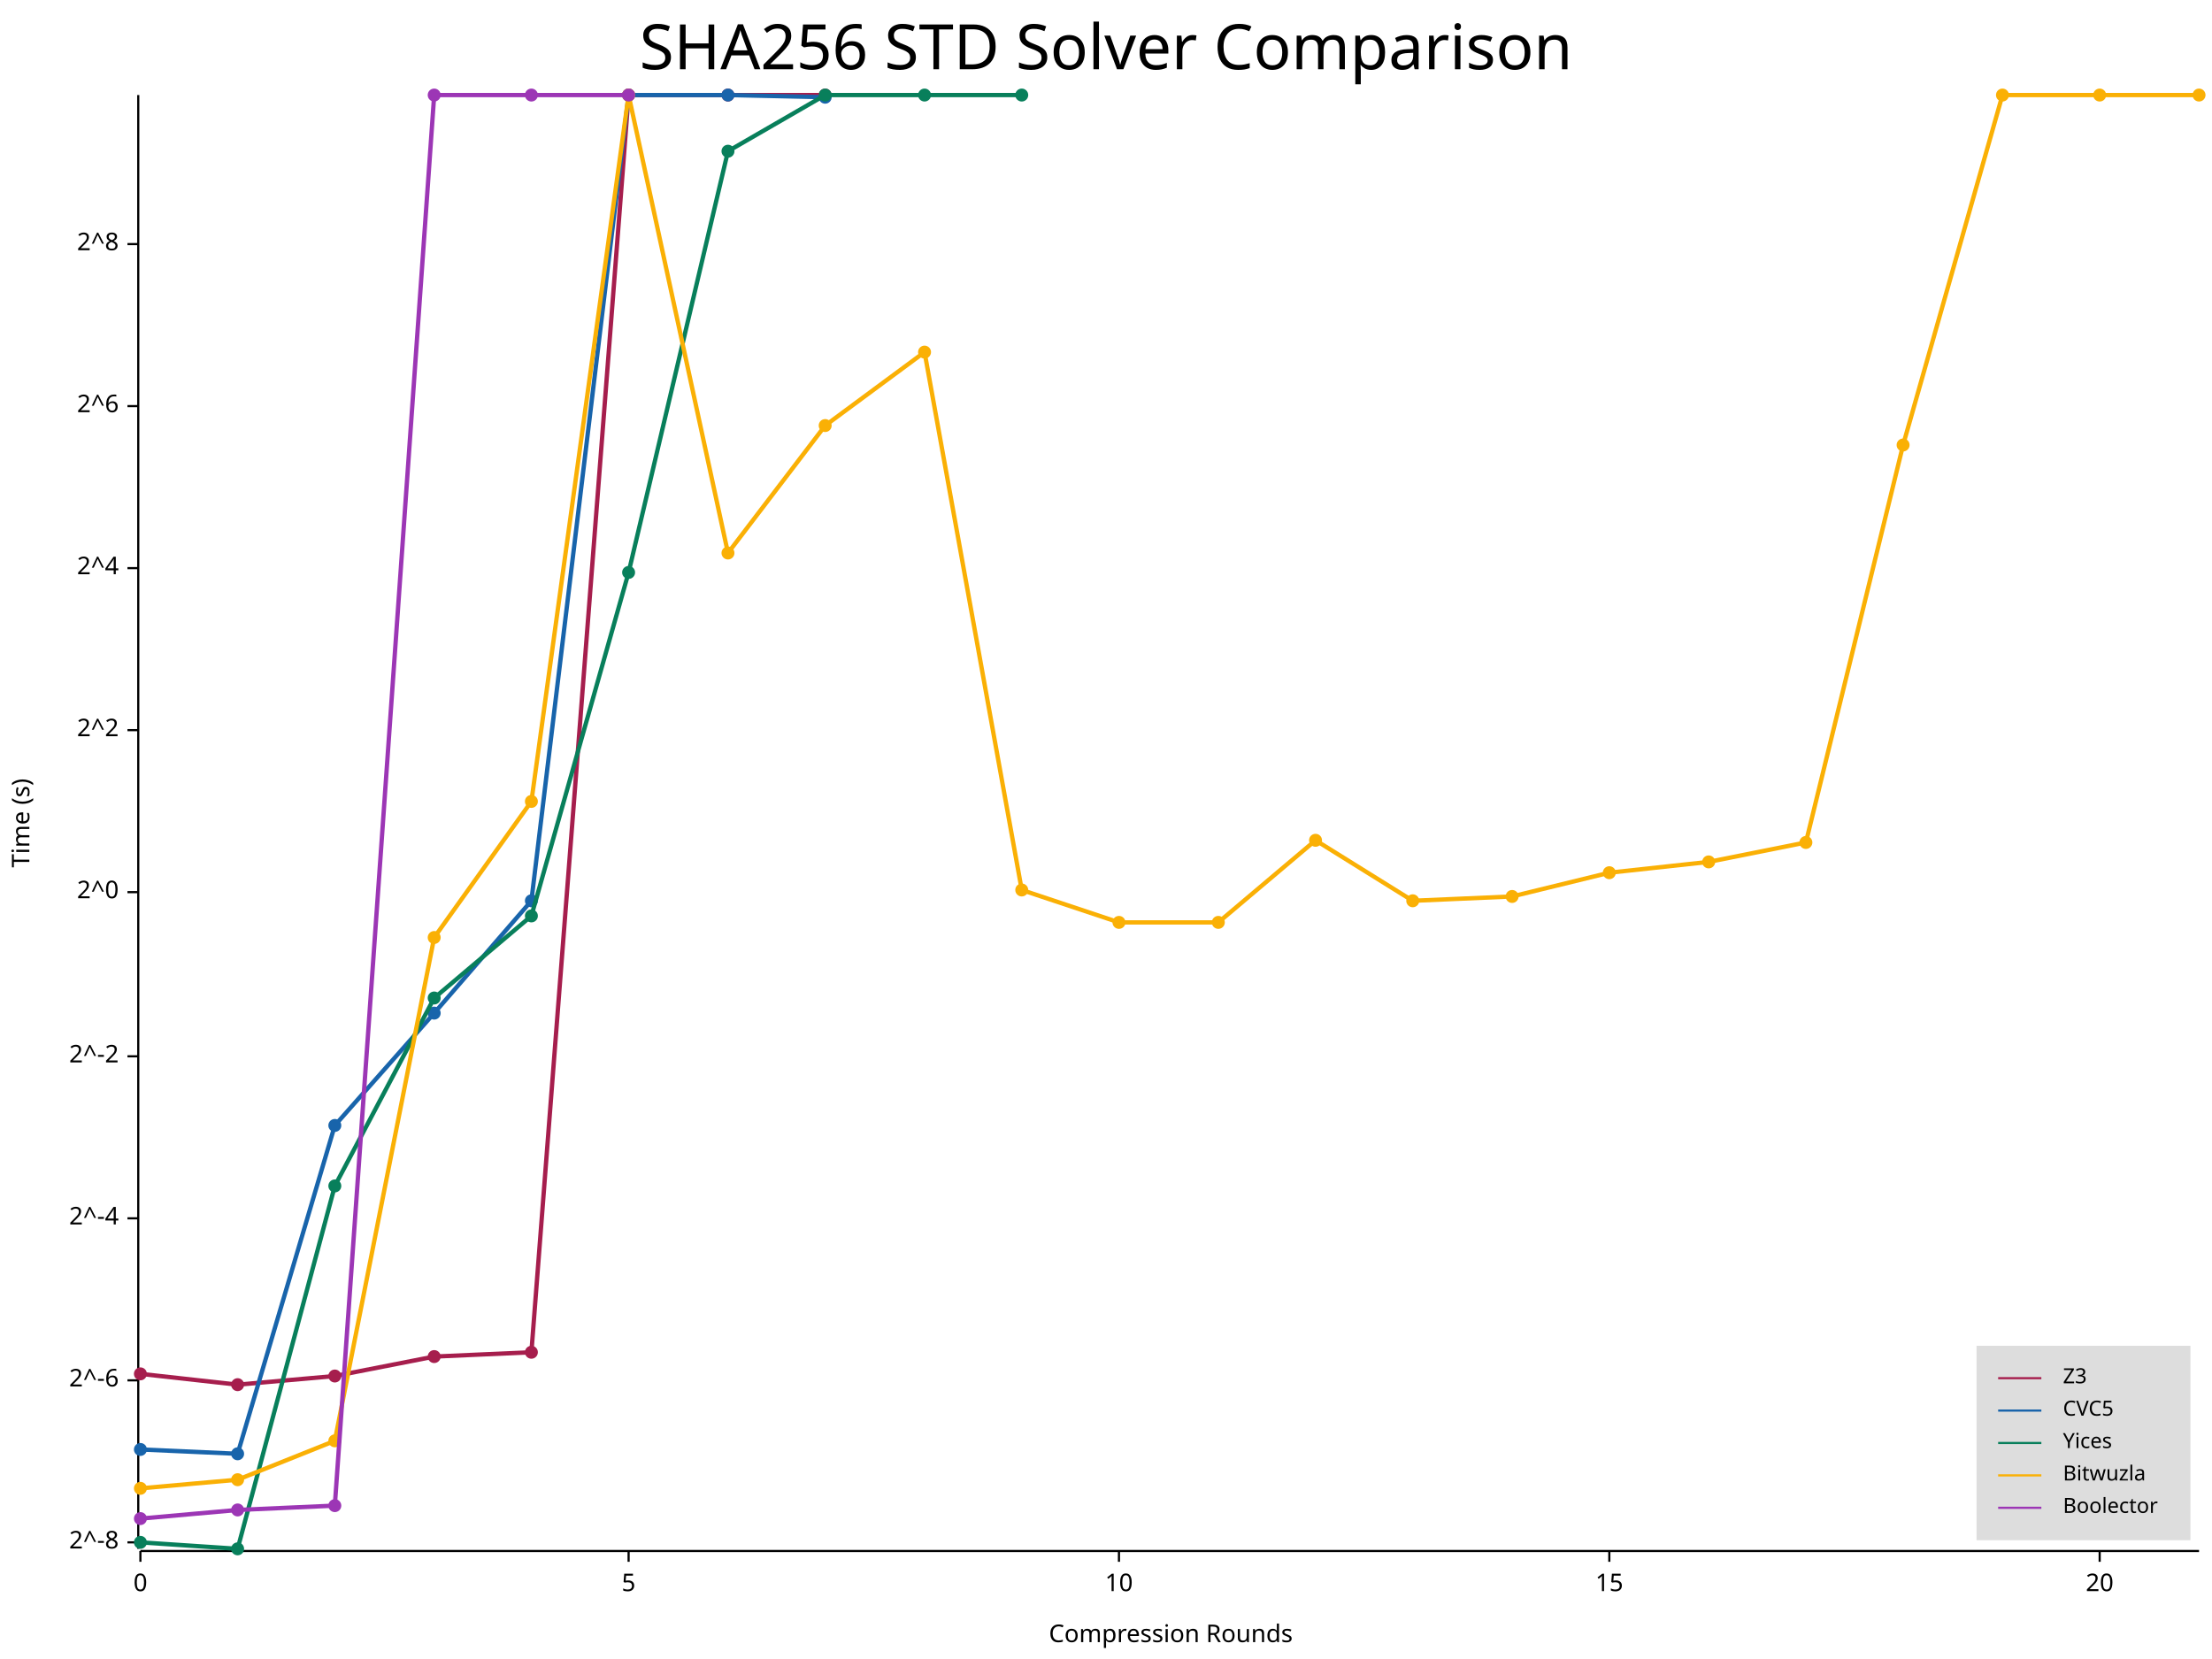
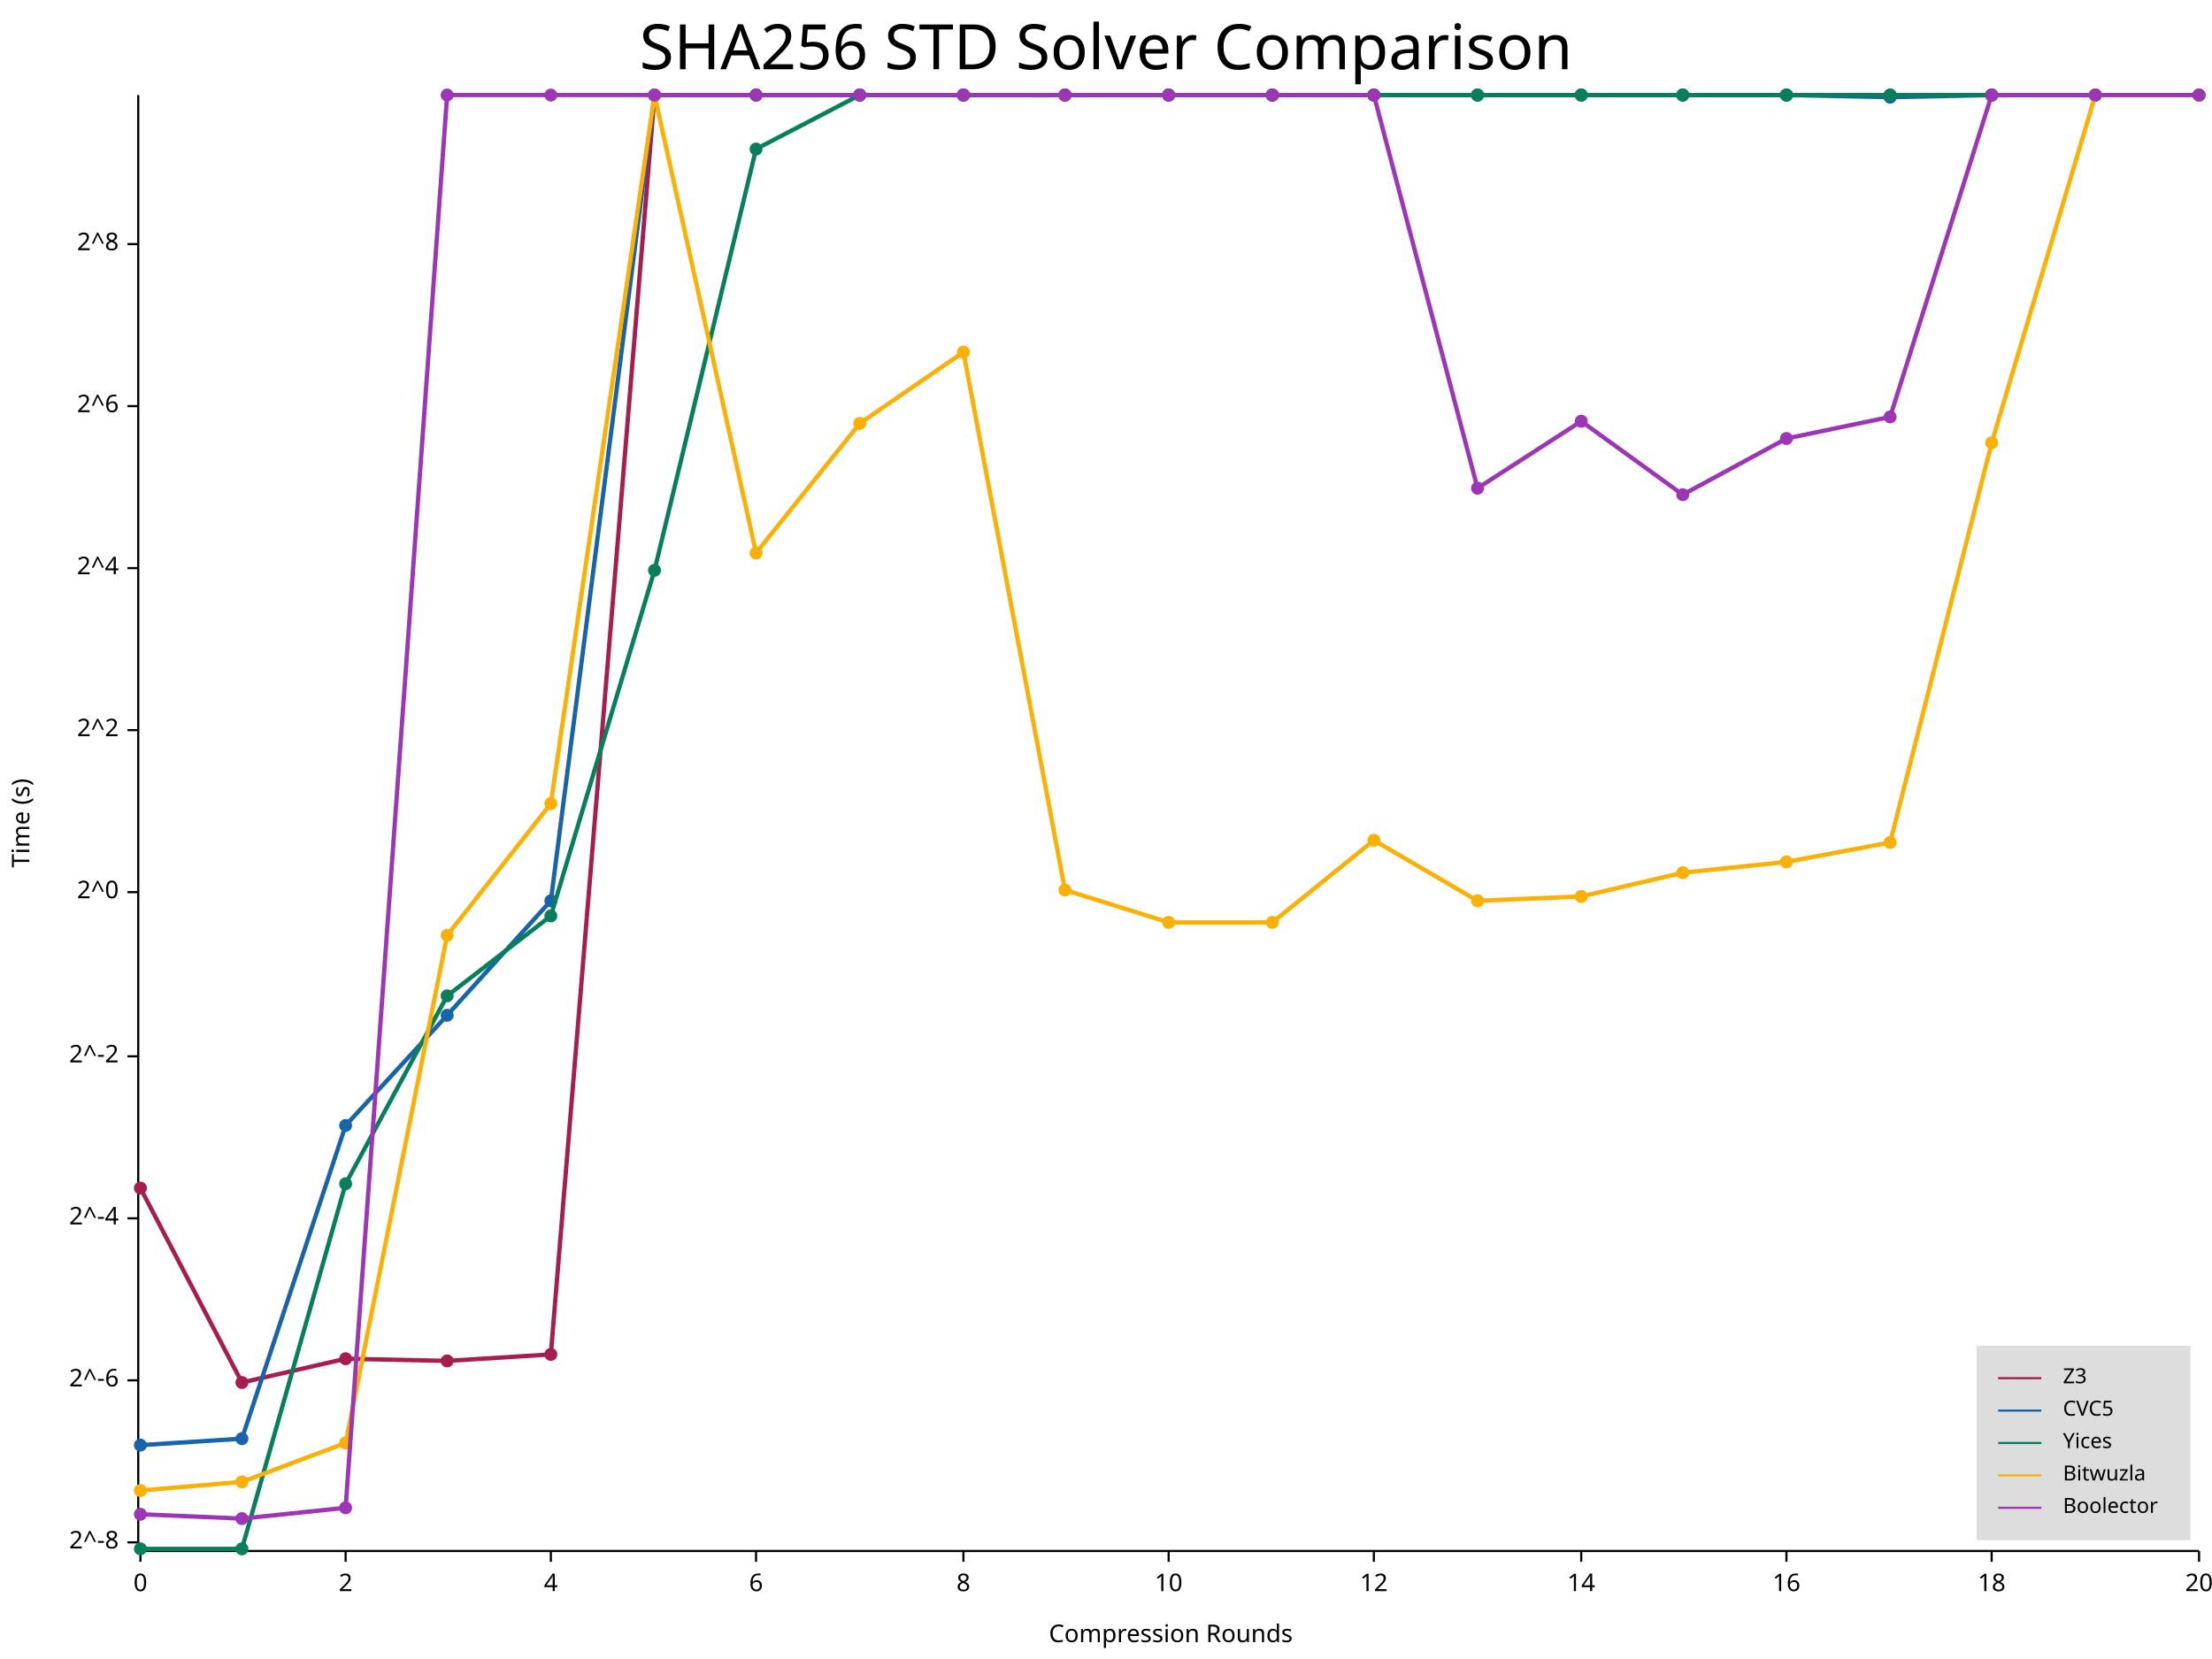
<svg xmlns="http://www.w3.org/2000/svg" width="1024" height="768" viewBox="0 0 1024 768">
  <rect x="0" y="0" width="1024" height="768" opacity="1" fill="#FFFFFF" stroke="none" />
  <text x="512" y="10" dy="0.76em" text-anchor="middle" font-family="noto sans" font-size="29.032" opacity="1" fill="#000000">
SHA256 STD Solver Comparison
</text>
  <text x="542" y="763" dy="-0.5ex" text-anchor="middle" font-family="noto sans" font-size="11.29" opacity="1" fill="#000000">
Compression Rounds
</text>
  <polyline fill="none" opacity="1" stroke="#000000" stroke-width="1" points="65,718 1018,718 " />
  <text x="65" y="728" dy="0.76em" text-anchor="middle" font-family="noto sans" font-size="11.29" opacity="1" fill="#000000">
0
</text>
  <polyline fill="none" opacity="1" stroke="#000000" stroke-width="1" points="65,718 65,723 " />
-   <text x="291" y="728" dy="0.76em" text-anchor="middle" font-family="noto sans" font-size="11.29" opacity="1" fill="#000000">
- 5
- </text>
-   <polyline fill="none" opacity="1" stroke="#000000" stroke-width="1" points="291,718 291,723 " />
-   <text x="518" y="728" dy="0.76em" text-anchor="middle" font-family="noto sans" font-size="11.29" opacity="1" fill="#000000">
+   <text x="160" y="728" dy="0.76em" text-anchor="middle" font-family="noto sans" font-size="11.29" opacity="1" fill="#000000">
+ 2
+ </text>
+   <polyline fill="none" opacity="1" stroke="#000000" stroke-width="1" points="160,718 160,723 " />
+   <text x="255" y="728" dy="0.76em" text-anchor="middle" font-family="noto sans" font-size="11.29" opacity="1" fill="#000000">
+ 4
+ </text>
+   <polyline fill="none" opacity="1" stroke="#000000" stroke-width="1" points="255,718 255,723 " />
+   <text x="350" y="728" dy="0.76em" text-anchor="middle" font-family="noto sans" font-size="11.29" opacity="1" fill="#000000">
+ 6
+ </text>
+   <polyline fill="none" opacity="1" stroke="#000000" stroke-width="1" points="350,718 350,723 " />
+   <text x="446" y="728" dy="0.76em" text-anchor="middle" font-family="noto sans" font-size="11.29" opacity="1" fill="#000000">
+ 8
+ </text>
+   <polyline fill="none" opacity="1" stroke="#000000" stroke-width="1" points="446,718 446,723 " />
+   <text x="541" y="728" dy="0.76em" text-anchor="middle" font-family="noto sans" font-size="11.29" opacity="1" fill="#000000">
10
</text>
-   <polyline fill="none" opacity="1" stroke="#000000" stroke-width="1" points="518,718 518,723 " />
-   <text x="745" y="728" dy="0.76em" text-anchor="middle" font-family="noto sans" font-size="11.29" opacity="1" fill="#000000">
- 15
- </text>
-   <polyline fill="none" opacity="1" stroke="#000000" stroke-width="1" points="745,718 745,723 " />
-   <text x="972" y="728" dy="0.76em" text-anchor="middle" font-family="noto sans" font-size="11.29" opacity="1" fill="#000000">
+   <polyline fill="none" opacity="1" stroke="#000000" stroke-width="1" points="541,718 541,723 " />
+   <text x="636" y="728" dy="0.76em" text-anchor="middle" font-family="noto sans" font-size="11.29" opacity="1" fill="#000000">
+ 12
+ </text>
+   <polyline fill="none" opacity="1" stroke="#000000" stroke-width="1" points="636,718 636,723 " />
+   <text x="732" y="728" dy="0.76em" text-anchor="middle" font-family="noto sans" font-size="11.29" opacity="1" fill="#000000">
+ 14
+ </text>
+   <polyline fill="none" opacity="1" stroke="#000000" stroke-width="1" points="732,718 732,723 " />
+   <text x="827" y="728" dy="0.76em" text-anchor="middle" font-family="noto sans" font-size="11.29" opacity="1" fill="#000000">
+ 16
+ </text>
+   <polyline fill="none" opacity="1" stroke="#000000" stroke-width="1" points="827,718 827,723 " />
+   <text x="922" y="728" dy="0.76em" text-anchor="middle" font-family="noto sans" font-size="11.29" opacity="1" fill="#000000">
+ 18
+ </text>
+   <polyline fill="none" opacity="1" stroke="#000000" stroke-width="1" points="922,718 922,723 " />
+   <text x="1018" y="728" dy="0.76em" text-anchor="middle" font-family="noto sans" font-size="11.29" opacity="1" fill="#000000">
20
</text>
-   <polyline fill="none" opacity="1" stroke="#000000" stroke-width="1" points="972,718 972,723 " />
+   <polyline fill="none" opacity="1" stroke="#000000" stroke-width="1" points="1018,718 1018,723 " />
  <text x="5" y="381" dy="0.76em" text-anchor="middle" font-family="noto sans" font-size="11.29" opacity="1" fill="#000000" transform="rotate(270, 5, 381)">
Time (s)
</text>
  <polyline fill="none" opacity="1" stroke="#000000" stroke-width="1" points="64,44 64,717 " />
  <text x="55" y="714" dy="0.5ex" text-anchor="end" font-family="noto sans" font-size="11.29" opacity="1" fill="#000000">
2^-8
</text>
  <polyline fill="none" opacity="1" stroke="#000000" stroke-width="1" points="59,714 64,714 " />
  <text x="55" y="639" dy="0.5ex" text-anchor="end" font-family="noto sans" font-size="11.29" opacity="1" fill="#000000">
2^-6
</text>
  <polyline fill="none" opacity="1" stroke="#000000" stroke-width="1" points="59,639 64,639 " />
  <text x="55" y="564" dy="0.5ex" text-anchor="end" font-family="noto sans" font-size="11.29" opacity="1" fill="#000000">
2^-4
</text>
  <polyline fill="none" opacity="1" stroke="#000000" stroke-width="1" points="59,564 64,564 " />
  <text x="55" y="489" dy="0.5ex" text-anchor="end" font-family="noto sans" font-size="11.29" opacity="1" fill="#000000">
2^-2
</text>
  <polyline fill="none" opacity="1" stroke="#000000" stroke-width="1" points="59,489 64,489 " />
  <text x="55" y="413" dy="0.5ex" text-anchor="end" font-family="noto sans" font-size="11.29" opacity="1" fill="#000000">
2^0
</text>
  <polyline fill="none" opacity="1" stroke="#000000" stroke-width="1" points="59,413 64,413 " />
  <text x="55" y="338" dy="0.5ex" text-anchor="end" font-family="noto sans" font-size="11.29" opacity="1" fill="#000000">
2^2
</text>
  <polyline fill="none" opacity="1" stroke="#000000" stroke-width="1" points="59,338 64,338 " />
  <text x="55" y="263" dy="0.5ex" text-anchor="end" font-family="noto sans" font-size="11.29" opacity="1" fill="#000000">
2^4
</text>
  <polyline fill="none" opacity="1" stroke="#000000" stroke-width="1" points="59,263 64,263 " />
  <text x="55" y="188" dy="0.5ex" text-anchor="end" font-family="noto sans" font-size="11.29" opacity="1" fill="#000000">
2^6
</text>
  <polyline fill="none" opacity="1" stroke="#000000" stroke-width="1" points="59,188 64,188 " />
  <text x="55" y="113" dy="0.5ex" text-anchor="end" font-family="noto sans" font-size="11.29" opacity="1" fill="#000000">
2^8
</text>
  <polyline fill="none" opacity="1" stroke="#000000" stroke-width="1" points="59,113 64,113 " />
-   <polyline fill="none" opacity="1" stroke="#A61E4D" stroke-width="2" points="65,636 110,641 155,637 201,628 246,626 291,44 337,44 382,44 " />
-   <circle cx="65" cy="636" r="3" opacity="1" fill="#A61E4D" stroke="none" stroke-width="1" />
-   <circle cx="110" cy="641" r="3" opacity="1" fill="#A61E4D" stroke="none" stroke-width="1" />
-   <circle cx="155" cy="637" r="3" opacity="1" fill="#A61E4D" stroke="none" stroke-width="1" />
-   <circle cx="201" cy="628" r="3" opacity="1" fill="#A61E4D" stroke="none" stroke-width="1" />
-   <circle cx="246" cy="626" r="3" opacity="1" fill="#A61E4D" stroke="none" stroke-width="1" />
-   <circle cx="291" cy="44" r="3" opacity="1" fill="#A61E4D" stroke="none" stroke-width="1" />
-   <circle cx="337" cy="44" r="3" opacity="1" fill="#A61E4D" stroke="none" stroke-width="1" />
-   <circle cx="382" cy="44" r="3" opacity="1" fill="#A61E4D" stroke="none" stroke-width="1" />
-   <polyline fill="none" opacity="1" stroke="#1864AB" stroke-width="2" points="65,671 110,673 155,521 201,469 246,417 291,44 337,44 382,45 " />
-   <circle cx="65" cy="671" r="3" opacity="1" fill="#1864AB" stroke="none" stroke-width="1" />
-   <circle cx="110" cy="673" r="3" opacity="1" fill="#1864AB" stroke="none" stroke-width="1" />
-   <circle cx="155" cy="521" r="3" opacity="1" fill="#1864AB" stroke="none" stroke-width="1" />
-   <circle cx="201" cy="469" r="3" opacity="1" fill="#1864AB" stroke="none" stroke-width="1" />
-   <circle cx="246" cy="417" r="3" opacity="1" fill="#1864AB" stroke="none" stroke-width="1" />
-   <circle cx="291" cy="44" r="3" opacity="1" fill="#1864AB" stroke="none" stroke-width="1" />
-   <circle cx="337" cy="44" r="3" opacity="1" fill="#1864AB" stroke="none" stroke-width="1" />
-   <circle cx="382" cy="45" r="3" opacity="1" fill="#1864AB" stroke="none" stroke-width="1" />
-   <polyline fill="none" opacity="1" stroke="#087F5B" stroke-width="2" points="65,714 110,717 155,549 201,462 246,424 291,265 337,70 382,44 428,44 473,44 " />
-   <circle cx="65" cy="714" r="3" opacity="1" fill="#087F5B" stroke="none" stroke-width="1" />
-   <circle cx="110" cy="717" r="3" opacity="1" fill="#087F5B" stroke="none" stroke-width="1" />
-   <circle cx="155" cy="549" r="3" opacity="1" fill="#087F5B" stroke="none" stroke-width="1" />
-   <circle cx="201" cy="462" r="3" opacity="1" fill="#087F5B" stroke="none" stroke-width="1" />
-   <circle cx="246" cy="424" r="3" opacity="1" fill="#087F5B" stroke="none" stroke-width="1" />
-   <circle cx="291" cy="265" r="3" opacity="1" fill="#087F5B" stroke="none" stroke-width="1" />
-   <circle cx="337" cy="70" r="3" opacity="1" fill="#087F5B" stroke="none" stroke-width="1" />
-   <circle cx="382" cy="44" r="3" opacity="1" fill="#087F5B" stroke="none" stroke-width="1" />
-   <circle cx="428" cy="44" r="3" opacity="1" fill="#087F5B" stroke="none" stroke-width="1" />
-   <circle cx="473" cy="44" r="3" opacity="1" fill="#087F5B" stroke="none" stroke-width="1" />
-   <polyline fill="none" opacity="1" stroke="#FAB005" stroke-width="2" points="65,689 110,685 155,667 201,434 246,371 291,44 337,256 382,197 428,163 473,412 518,427 564,427 609,389 654,417 700,415 745,404 791,399 836,390 881,206 927,44 972,44 1018,44 " />
-   <circle cx="65" cy="689" r="3" opacity="1" fill="#FAB005" stroke="none" stroke-width="1" />
-   <circle cx="110" cy="685" r="3" opacity="1" fill="#FAB005" stroke="none" stroke-width="1" />
-   <circle cx="155" cy="667" r="3" opacity="1" fill="#FAB005" stroke="none" stroke-width="1" />
-   <circle cx="201" cy="434" r="3" opacity="1" fill="#FAB005" stroke="none" stroke-width="1" />
-   <circle cx="246" cy="371" r="3" opacity="1" fill="#FAB005" stroke="none" stroke-width="1" />
-   <circle cx="291" cy="44" r="3" opacity="1" fill="#FAB005" stroke="none" stroke-width="1" />
-   <circle cx="337" cy="256" r="3" opacity="1" fill="#FAB005" stroke="none" stroke-width="1" />
-   <circle cx="382" cy="197" r="3" opacity="1" fill="#FAB005" stroke="none" stroke-width="1" />
-   <circle cx="428" cy="163" r="3" opacity="1" fill="#FAB005" stroke="none" stroke-width="1" />
-   <circle cx="473" cy="412" r="3" opacity="1" fill="#FAB005" stroke="none" stroke-width="1" />
-   <circle cx="518" cy="427" r="3" opacity="1" fill="#FAB005" stroke="none" stroke-width="1" />
-   <circle cx="564" cy="427" r="3" opacity="1" fill="#FAB005" stroke="none" stroke-width="1" />
-   <circle cx="609" cy="389" r="3" opacity="1" fill="#FAB005" stroke="none" stroke-width="1" />
-   <circle cx="654" cy="417" r="3" opacity="1" fill="#FAB005" stroke="none" stroke-width="1" />
-   <circle cx="700" cy="415" r="3" opacity="1" fill="#FAB005" stroke="none" stroke-width="1" />
-   <circle cx="745" cy="404" r="3" opacity="1" fill="#FAB005" stroke="none" stroke-width="1" />
-   <circle cx="791" cy="399" r="3" opacity="1" fill="#FAB005" stroke="none" stroke-width="1" />
-   <circle cx="836" cy="390" r="3" opacity="1" fill="#FAB005" stroke="none" stroke-width="1" />
-   <circle cx="881" cy="206" r="3" opacity="1" fill="#FAB005" stroke="none" stroke-width="1" />
-   <circle cx="927" cy="44" r="3" opacity="1" fill="#FAB005" stroke="none" stroke-width="1" />
-   <circle cx="972" cy="44" r="3" opacity="1" fill="#FAB005" stroke="none" stroke-width="1" />
+   <polyline fill="none" opacity="1" stroke="#A61E4D" stroke-width="2" points="65,550 112,640 160,629 207,630 255,627 303,44 350,44 398,44 446,44 493,44 541,44 589,44 636,44 684,44 732,44 779,44 827,44 875,44 922,44 970,44 1018,44 " />
+   <circle cx="65" cy="550" r="3" opacity="1" fill="#A61E4D" stroke="none" stroke-width="1" />
+   <circle cx="112" cy="640" r="3" opacity="1" fill="#A61E4D" stroke="none" stroke-width="1" />
+   <circle cx="160" cy="629" r="3" opacity="1" fill="#A61E4D" stroke="none" stroke-width="1" />
+   <circle cx="207" cy="630" r="3" opacity="1" fill="#A61E4D" stroke="none" stroke-width="1" />
+   <circle cx="255" cy="627" r="3" opacity="1" fill="#A61E4D" stroke="none" stroke-width="1" />
+   <circle cx="303" cy="44" r="3" opacity="1" fill="#A61E4D" stroke="none" stroke-width="1" />
+   <circle cx="350" cy="44" r="3" opacity="1" fill="#A61E4D" stroke="none" stroke-width="1" />
+   <circle cx="398" cy="44" r="3" opacity="1" fill="#A61E4D" stroke="none" stroke-width="1" />
+   <circle cx="446" cy="44" r="3" opacity="1" fill="#A61E4D" stroke="none" stroke-width="1" />
+   <circle cx="493" cy="44" r="3" opacity="1" fill="#A61E4D" stroke="none" stroke-width="1" />
+   <circle cx="541" cy="44" r="3" opacity="1" fill="#A61E4D" stroke="none" stroke-width="1" />
+   <circle cx="589" cy="44" r="3" opacity="1" fill="#A61E4D" stroke="none" stroke-width="1" />
+   <circle cx="636" cy="44" r="3" opacity="1" fill="#A61E4D" stroke="none" stroke-width="1" />
+   <circle cx="684" cy="44" r="3" opacity="1" fill="#A61E4D" stroke="none" stroke-width="1" />
+   <circle cx="732" cy="44" r="3" opacity="1" fill="#A61E4D" stroke="none" stroke-width="1" />
+   <circle cx="779" cy="44" r="3" opacity="1" fill="#A61E4D" stroke="none" stroke-width="1" />
+   <circle cx="827" cy="44" r="3" opacity="1" fill="#A61E4D" stroke="none" stroke-width="1" />
+   <circle cx="875" cy="44" r="3" opacity="1" fill="#A61E4D" stroke="none" stroke-width="1" />
+   <circle cx="922" cy="44" r="3" opacity="1" fill="#A61E4D" stroke="none" stroke-width="1" />
+   <circle cx="970" cy="44" r="3" opacity="1" fill="#A61E4D" stroke="none" stroke-width="1" />
+   <circle cx="1018" cy="44" r="3" opacity="1" fill="#A61E4D" stroke="none" stroke-width="1" />
+   <polyline fill="none" opacity="1" stroke="#1864AB" stroke-width="2" points="65,669 112,666 160,521 207,470 255,417 303,44 350,44 398,44 446,44 493,44 541,44 589,44 636,44 684,44 732,44 779,44 827,44 875,45 922,44 970,44 1018,44 " />
+   <circle cx="65" cy="669" r="3" opacity="1" fill="#1864AB" stroke="none" stroke-width="1" />
+   <circle cx="112" cy="666" r="3" opacity="1" fill="#1864AB" stroke="none" stroke-width="1" />
+   <circle cx="160" cy="521" r="3" opacity="1" fill="#1864AB" stroke="none" stroke-width="1" />
+   <circle cx="207" cy="470" r="3" opacity="1" fill="#1864AB" stroke="none" stroke-width="1" />
+   <circle cx="255" cy="417" r="3" opacity="1" fill="#1864AB" stroke="none" stroke-width="1" />
+   <circle cx="303" cy="44" r="3" opacity="1" fill="#1864AB" stroke="none" stroke-width="1" />
+   <circle cx="350" cy="44" r="3" opacity="1" fill="#1864AB" stroke="none" stroke-width="1" />
+   <circle cx="398" cy="44" r="3" opacity="1" fill="#1864AB" stroke="none" stroke-width="1" />
+   <circle cx="446" cy="44" r="3" opacity="1" fill="#1864AB" stroke="none" stroke-width="1" />
+   <circle cx="493" cy="44" r="3" opacity="1" fill="#1864AB" stroke="none" stroke-width="1" />
+   <circle cx="541" cy="44" r="3" opacity="1" fill="#1864AB" stroke="none" stroke-width="1" />
+   <circle cx="589" cy="44" r="3" opacity="1" fill="#1864AB" stroke="none" stroke-width="1" />
+   <circle cx="636" cy="44" r="3" opacity="1" fill="#1864AB" stroke="none" stroke-width="1" />
+   <circle cx="684" cy="44" r="3" opacity="1" fill="#1864AB" stroke="none" stroke-width="1" />
+   <circle cx="732" cy="44" r="3" opacity="1" fill="#1864AB" stroke="none" stroke-width="1" />
+   <circle cx="779" cy="44" r="3" opacity="1" fill="#1864AB" stroke="none" stroke-width="1" />
+   <circle cx="827" cy="44" r="3" opacity="1" fill="#1864AB" stroke="none" stroke-width="1" />
+   <circle cx="875" cy="45" r="3" opacity="1" fill="#1864AB" stroke="none" stroke-width="1" />
+   <circle cx="922" cy="44" r="3" opacity="1" fill="#1864AB" stroke="none" stroke-width="1" />
+   <circle cx="970" cy="44" r="3" opacity="1" fill="#1864AB" stroke="none" stroke-width="1" />
+   <circle cx="1018" cy="44" r="3" opacity="1" fill="#1864AB" stroke="none" stroke-width="1" />
+   <polyline fill="none" opacity="1" stroke="#087F5B" stroke-width="2" points="65,717 112,717 160,548 207,461 255,424 303,264 350,69 398,44 446,44 493,44 541,44 589,44 636,44 684,44 732,44 779,44 827,44 875,44 922,44 970,44 1018,44 " />
+   <circle cx="65" cy="717" r="3" opacity="1" fill="#087F5B" stroke="none" stroke-width="1" />
+   <circle cx="112" cy="717" r="3" opacity="1" fill="#087F5B" stroke="none" stroke-width="1" />
+   <circle cx="160" cy="548" r="3" opacity="1" fill="#087F5B" stroke="none" stroke-width="1" />
+   <circle cx="207" cy="461" r="3" opacity="1" fill="#087F5B" stroke="none" stroke-width="1" />
+   <circle cx="255" cy="424" r="3" opacity="1" fill="#087F5B" stroke="none" stroke-width="1" />
+   <circle cx="303" cy="264" r="3" opacity="1" fill="#087F5B" stroke="none" stroke-width="1" />
+   <circle cx="350" cy="69" r="3" opacity="1" fill="#087F5B" stroke="none" stroke-width="1" />
+   <circle cx="398" cy="44" r="3" opacity="1" fill="#087F5B" stroke="none" stroke-width="1" />
+   <circle cx="446" cy="44" r="3" opacity="1" fill="#087F5B" stroke="none" stroke-width="1" />
+   <circle cx="493" cy="44" r="3" opacity="1" fill="#087F5B" stroke="none" stroke-width="1" />
+   <circle cx="541" cy="44" r="3" opacity="1" fill="#087F5B" stroke="none" stroke-width="1" />
+   <circle cx="589" cy="44" r="3" opacity="1" fill="#087F5B" stroke="none" stroke-width="1" />
+   <circle cx="636" cy="44" r="3" opacity="1" fill="#087F5B" stroke="none" stroke-width="1" />
+   <circle cx="684" cy="44" r="3" opacity="1" fill="#087F5B" stroke="none" stroke-width="1" />
+   <circle cx="732" cy="44" r="3" opacity="1" fill="#087F5B" stroke="none" stroke-width="1" />
+   <circle cx="779" cy="44" r="3" opacity="1" fill="#087F5B" stroke="none" stroke-width="1" />
+   <circle cx="827" cy="44" r="3" opacity="1" fill="#087F5B" stroke="none" stroke-width="1" />
+   <circle cx="875" cy="44" r="3" opacity="1" fill="#087F5B" stroke="none" stroke-width="1" />
+   <circle cx="922" cy="44" r="3" opacity="1" fill="#087F5B" stroke="none" stroke-width="1" />
+   <circle cx="970" cy="44" r="3" opacity="1" fill="#087F5B" stroke="none" stroke-width="1" />
+   <circle cx="1018" cy="44" r="3" opacity="1" fill="#087F5B" stroke="none" stroke-width="1" />
+   <polyline fill="none" opacity="1" stroke="#FAB005" stroke-width="2" points="65,690 112,686 160,668 207,433 255,372 303,44 350,256 398,196 446,163 493,412 541,427 589,427 636,389 684,417 732,415 779,404 827,399 875,390 922,205 970,44 1018,44 " />
+   <circle cx="65" cy="690" r="3" opacity="1" fill="#FAB005" stroke="none" stroke-width="1" />
+   <circle cx="112" cy="686" r="3" opacity="1" fill="#FAB005" stroke="none" stroke-width="1" />
+   <circle cx="160" cy="668" r="3" opacity="1" fill="#FAB005" stroke="none" stroke-width="1" />
+   <circle cx="207" cy="433" r="3" opacity="1" fill="#FAB005" stroke="none" stroke-width="1" />
+   <circle cx="255" cy="372" r="3" opacity="1" fill="#FAB005" stroke="none" stroke-width="1" />
+   <circle cx="303" cy="44" r="3" opacity="1" fill="#FAB005" stroke="none" stroke-width="1" />
+   <circle cx="350" cy="256" r="3" opacity="1" fill="#FAB005" stroke="none" stroke-width="1" />
+   <circle cx="398" cy="196" r="3" opacity="1" fill="#FAB005" stroke="none" stroke-width="1" />
+   <circle cx="446" cy="163" r="3" opacity="1" fill="#FAB005" stroke="none" stroke-width="1" />
+   <circle cx="493" cy="412" r="3" opacity="1" fill="#FAB005" stroke="none" stroke-width="1" />
+   <circle cx="541" cy="427" r="3" opacity="1" fill="#FAB005" stroke="none" stroke-width="1" />
+   <circle cx="589" cy="427" r="3" opacity="1" fill="#FAB005" stroke="none" stroke-width="1" />
+   <circle cx="636" cy="389" r="3" opacity="1" fill="#FAB005" stroke="none" stroke-width="1" />
+   <circle cx="684" cy="417" r="3" opacity="1" fill="#FAB005" stroke="none" stroke-width="1" />
+   <circle cx="732" cy="415" r="3" opacity="1" fill="#FAB005" stroke="none" stroke-width="1" />
+   <circle cx="779" cy="404" r="3" opacity="1" fill="#FAB005" stroke="none" stroke-width="1" />
+   <circle cx="827" cy="399" r="3" opacity="1" fill="#FAB005" stroke="none" stroke-width="1" />
+   <circle cx="875" cy="390" r="3" opacity="1" fill="#FAB005" stroke="none" stroke-width="1" />
+   <circle cx="922" cy="205" r="3" opacity="1" fill="#FAB005" stroke="none" stroke-width="1" />
+   <circle cx="970" cy="44" r="3" opacity="1" fill="#FAB005" stroke="none" stroke-width="1" />
  <circle cx="1018" cy="44" r="3" opacity="1" fill="#FAB005" stroke="none" stroke-width="1" />
-   <polyline fill="none" opacity="1" stroke="#9C36B5" stroke-width="2" points="65,703 110,699 155,697 201,44 246,44 291,44 " />
-   <circle cx="65" cy="703" r="3" opacity="1" fill="#9C36B5" stroke="none" stroke-width="1" />
-   <circle cx="110" cy="699" r="3" opacity="1" fill="#9C36B5" stroke="none" stroke-width="1" />
-   <circle cx="155" cy="697" r="3" opacity="1" fill="#9C36B5" stroke="none" stroke-width="1" />
-   <circle cx="201" cy="44" r="3" opacity="1" fill="#9C36B5" stroke="none" stroke-width="1" />
-   <circle cx="246" cy="44" r="3" opacity="1" fill="#9C36B5" stroke="none" stroke-width="1" />
-   <circle cx="291" cy="44" r="3" opacity="1" fill="#9C36B5" stroke="none" stroke-width="1" />
+   <polyline fill="none" opacity="1" stroke="#9C36B5" stroke-width="2" points="65,701 112,703 160,698 207,44 255,44 303,44 350,44 398,44 446,44 493,44 541,44 589,44 636,44 684,226 732,195 779,229 827,203 875,193 922,44 970,44 1018,44 " />
+   <circle cx="65" cy="701" r="3" opacity="1" fill="#9C36B5" stroke="none" stroke-width="1" />
+   <circle cx="112" cy="703" r="3" opacity="1" fill="#9C36B5" stroke="none" stroke-width="1" />
+   <circle cx="160" cy="698" r="3" opacity="1" fill="#9C36B5" stroke="none" stroke-width="1" />
+   <circle cx="207" cy="44" r="3" opacity="1" fill="#9C36B5" stroke="none" stroke-width="1" />
+   <circle cx="255" cy="44" r="3" opacity="1" fill="#9C36B5" stroke="none" stroke-width="1" />
+   <circle cx="303" cy="44" r="3" opacity="1" fill="#9C36B5" stroke="none" stroke-width="1" />
+   <circle cx="350" cy="44" r="3" opacity="1" fill="#9C36B5" stroke="none" stroke-width="1" />
+   <circle cx="398" cy="44" r="3" opacity="1" fill="#9C36B5" stroke="none" stroke-width="1" />
+   <circle cx="446" cy="44" r="3" opacity="1" fill="#9C36B5" stroke="none" stroke-width="1" />
+   <circle cx="493" cy="44" r="3" opacity="1" fill="#9C36B5" stroke="none" stroke-width="1" />
+   <circle cx="541" cy="44" r="3" opacity="1" fill="#9C36B5" stroke="none" stroke-width="1" />
+   <circle cx="589" cy="44" r="3" opacity="1" fill="#9C36B5" stroke="none" stroke-width="1" />
+   <circle cx="636" cy="44" r="3" opacity="1" fill="#9C36B5" stroke="none" stroke-width="1" />
+   <circle cx="684" cy="226" r="3" opacity="1" fill="#9C36B5" stroke="none" stroke-width="1" />
+   <circle cx="732" cy="195" r="3" opacity="1" fill="#9C36B5" stroke="none" stroke-width="1" />
+   <circle cx="779" cy="229" r="3" opacity="1" fill="#9C36B5" stroke="none" stroke-width="1" />
+   <circle cx="827" cy="203" r="3" opacity="1" fill="#9C36B5" stroke="none" stroke-width="1" />
+   <circle cx="875" cy="193" r="3" opacity="1" fill="#9C36B5" stroke="none" stroke-width="1" />
+   <circle cx="922" cy="44" r="3" opacity="1" fill="#9C36B5" stroke="none" stroke-width="1" />
+   <circle cx="970" cy="44" r="3" opacity="1" fill="#9C36B5" stroke="none" stroke-width="1" />
+   <circle cx="1018" cy="44" r="3" opacity="1" fill="#9C36B5" stroke="none" stroke-width="1" />
  <rect x="915" y="623" width="99" height="90" opacity="0.3" fill="#8C8C8C" stroke="none" />
  <text x="955" y="633" dy="0.76em" text-anchor="start" font-family="sans-serif" font-size="9.677" opacity="1" fill="#000000">
Z3
</text>
  <text x="955" y="648" dy="0.76em" text-anchor="start" font-family="sans-serif" font-size="9.677" opacity="1" fill="#000000">
CVC5
</text>
  <text x="955" y="663" dy="0.76em" text-anchor="start" font-family="sans-serif" font-size="9.677" opacity="1" fill="#000000">
Yices
</text>
  <text x="955" y="678" dy="0.76em" text-anchor="start" font-family="sans-serif" font-size="9.677" opacity="1" fill="#000000">
Bitwuzla
</text>
  <text x="955" y="693" dy="0.76em" text-anchor="start" font-family="sans-serif" font-size="9.677" opacity="1" fill="#000000">
Boolector
</text>
  <polyline fill="none" opacity="1" stroke="#A61E4D" stroke-width="1" points="925,638 945,638 " />
  <polyline fill="none" opacity="1" stroke="#1864AB" stroke-width="1" points="925,653 945,653 " />
  <polyline fill="none" opacity="1" stroke="#087F5B" stroke-width="1" points="925,668 945,668 " />
  <polyline fill="none" opacity="1" stroke="#FAB005" stroke-width="1" points="925,683 945,683 " />
  <polyline fill="none" opacity="1" stroke="#9C36B5" stroke-width="1" points="925,698 945,698 " />
</svg>
